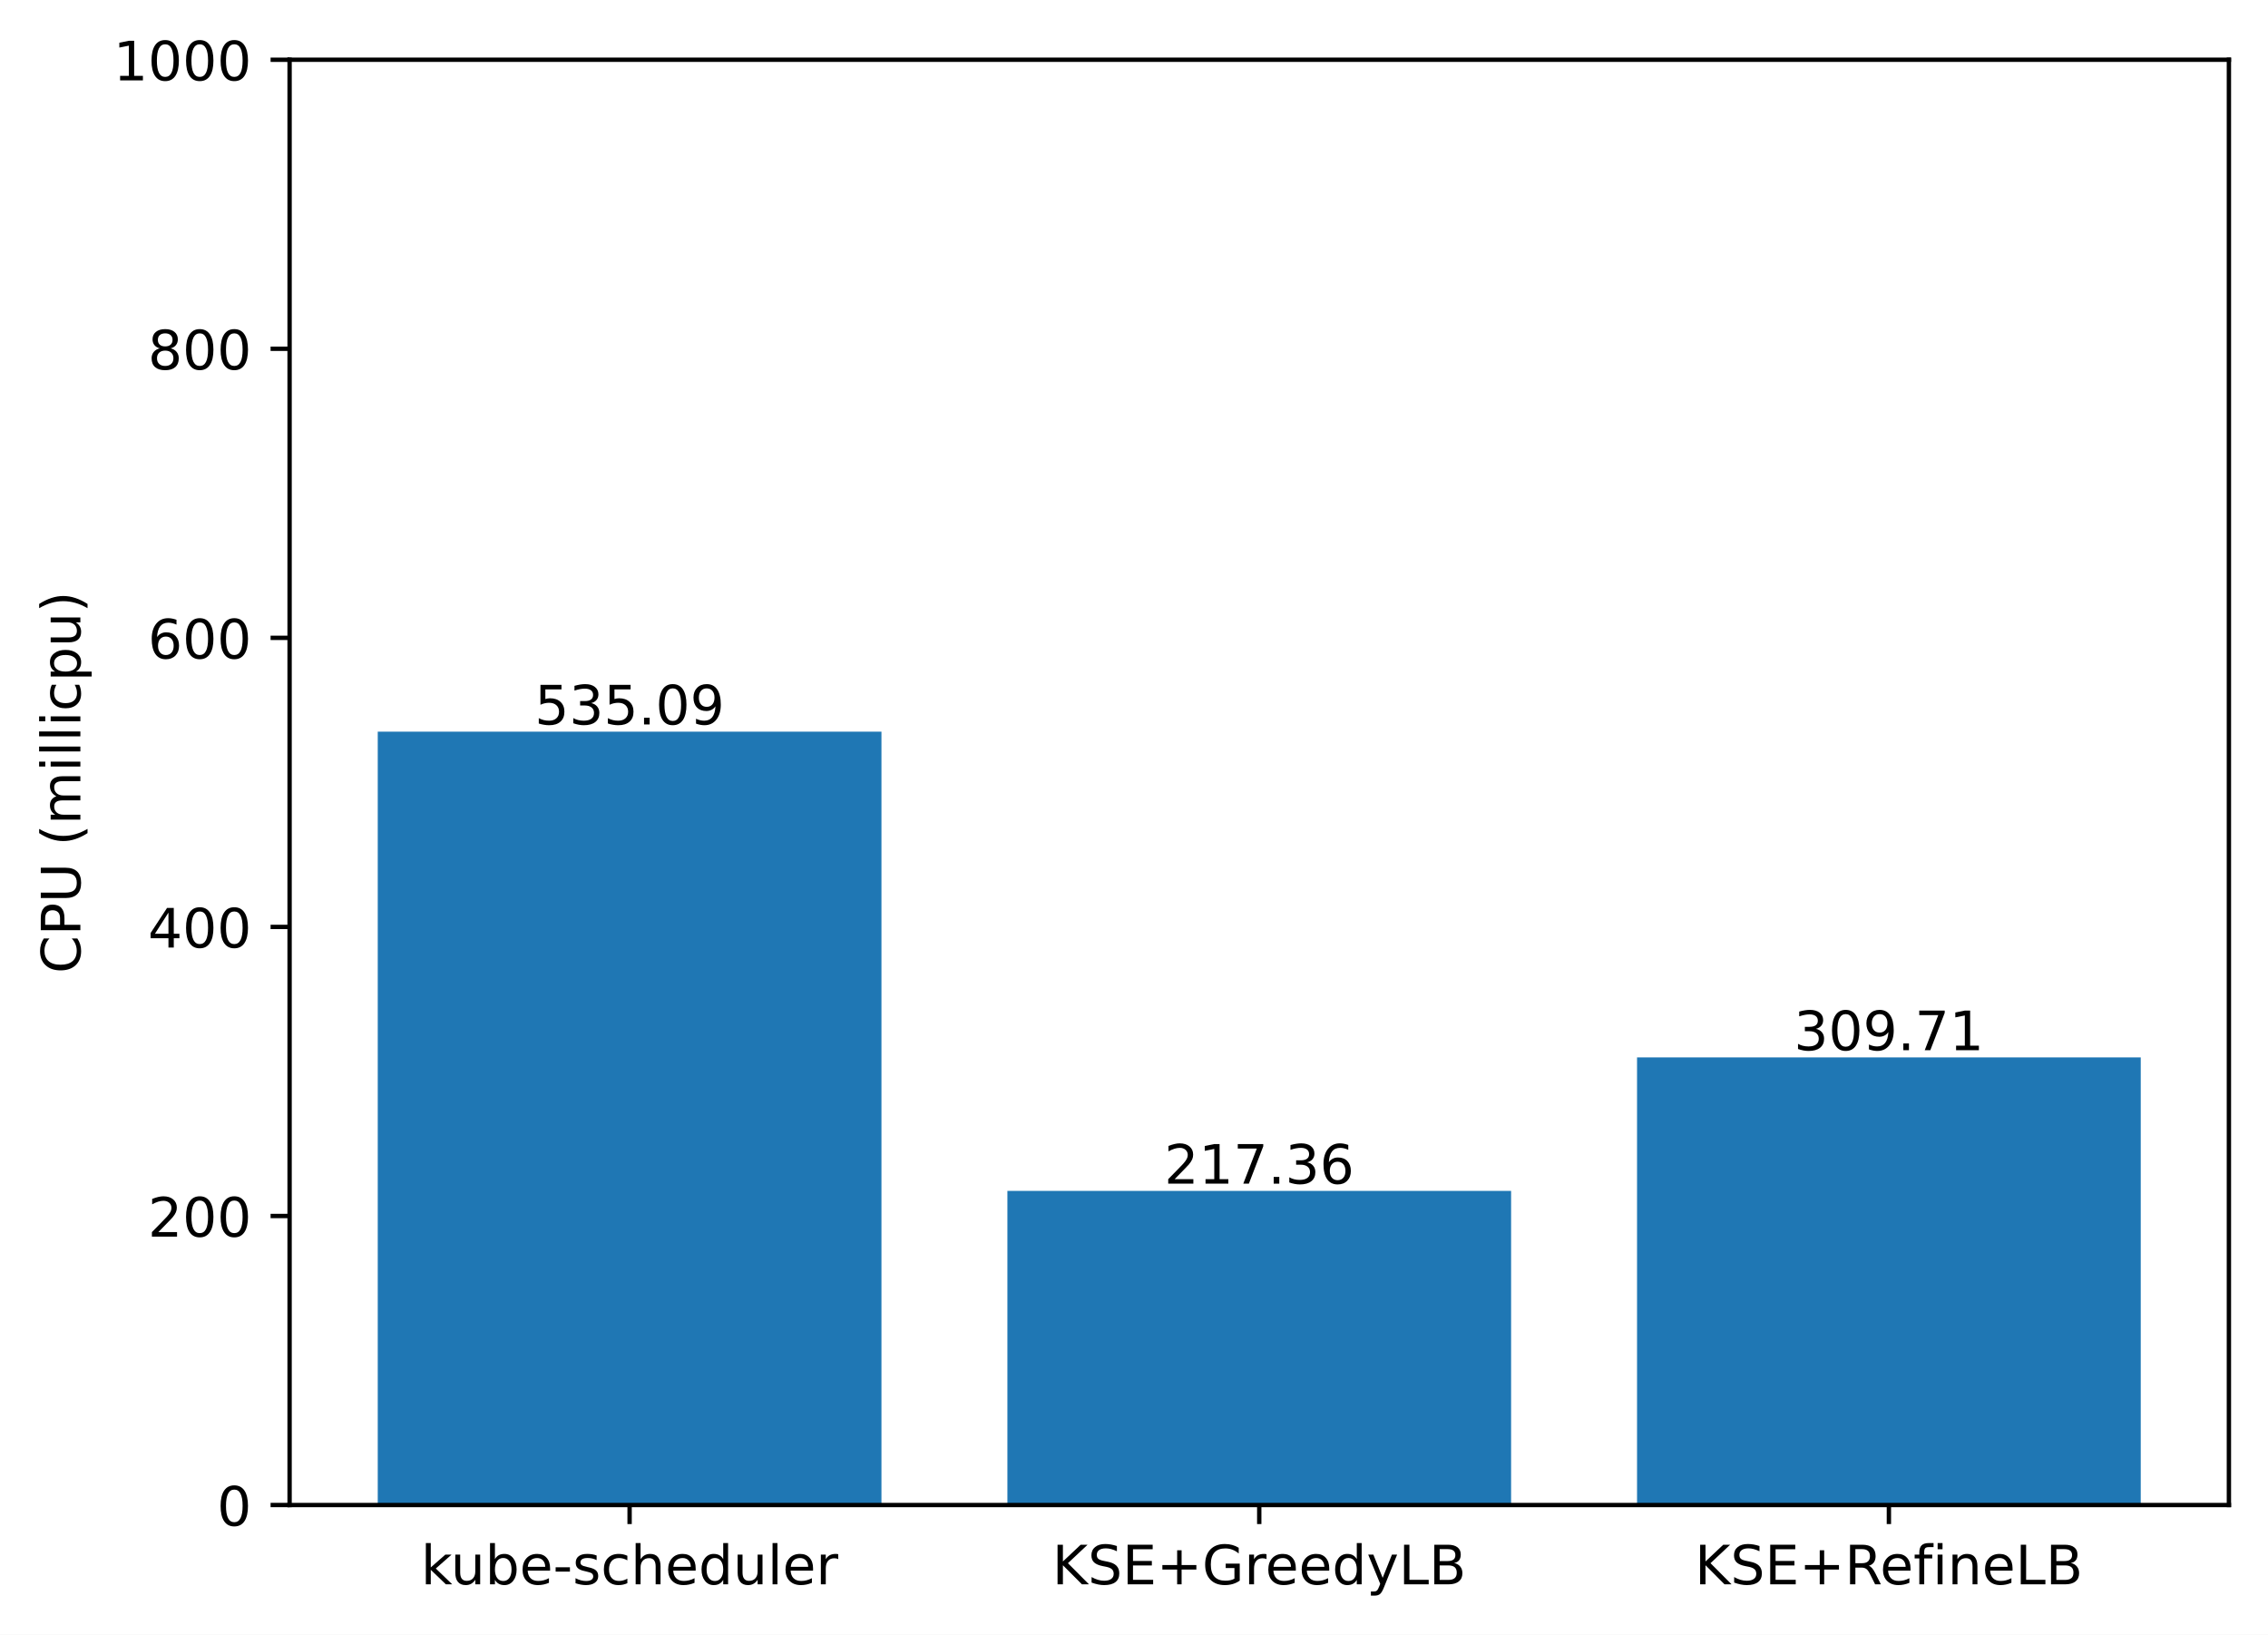
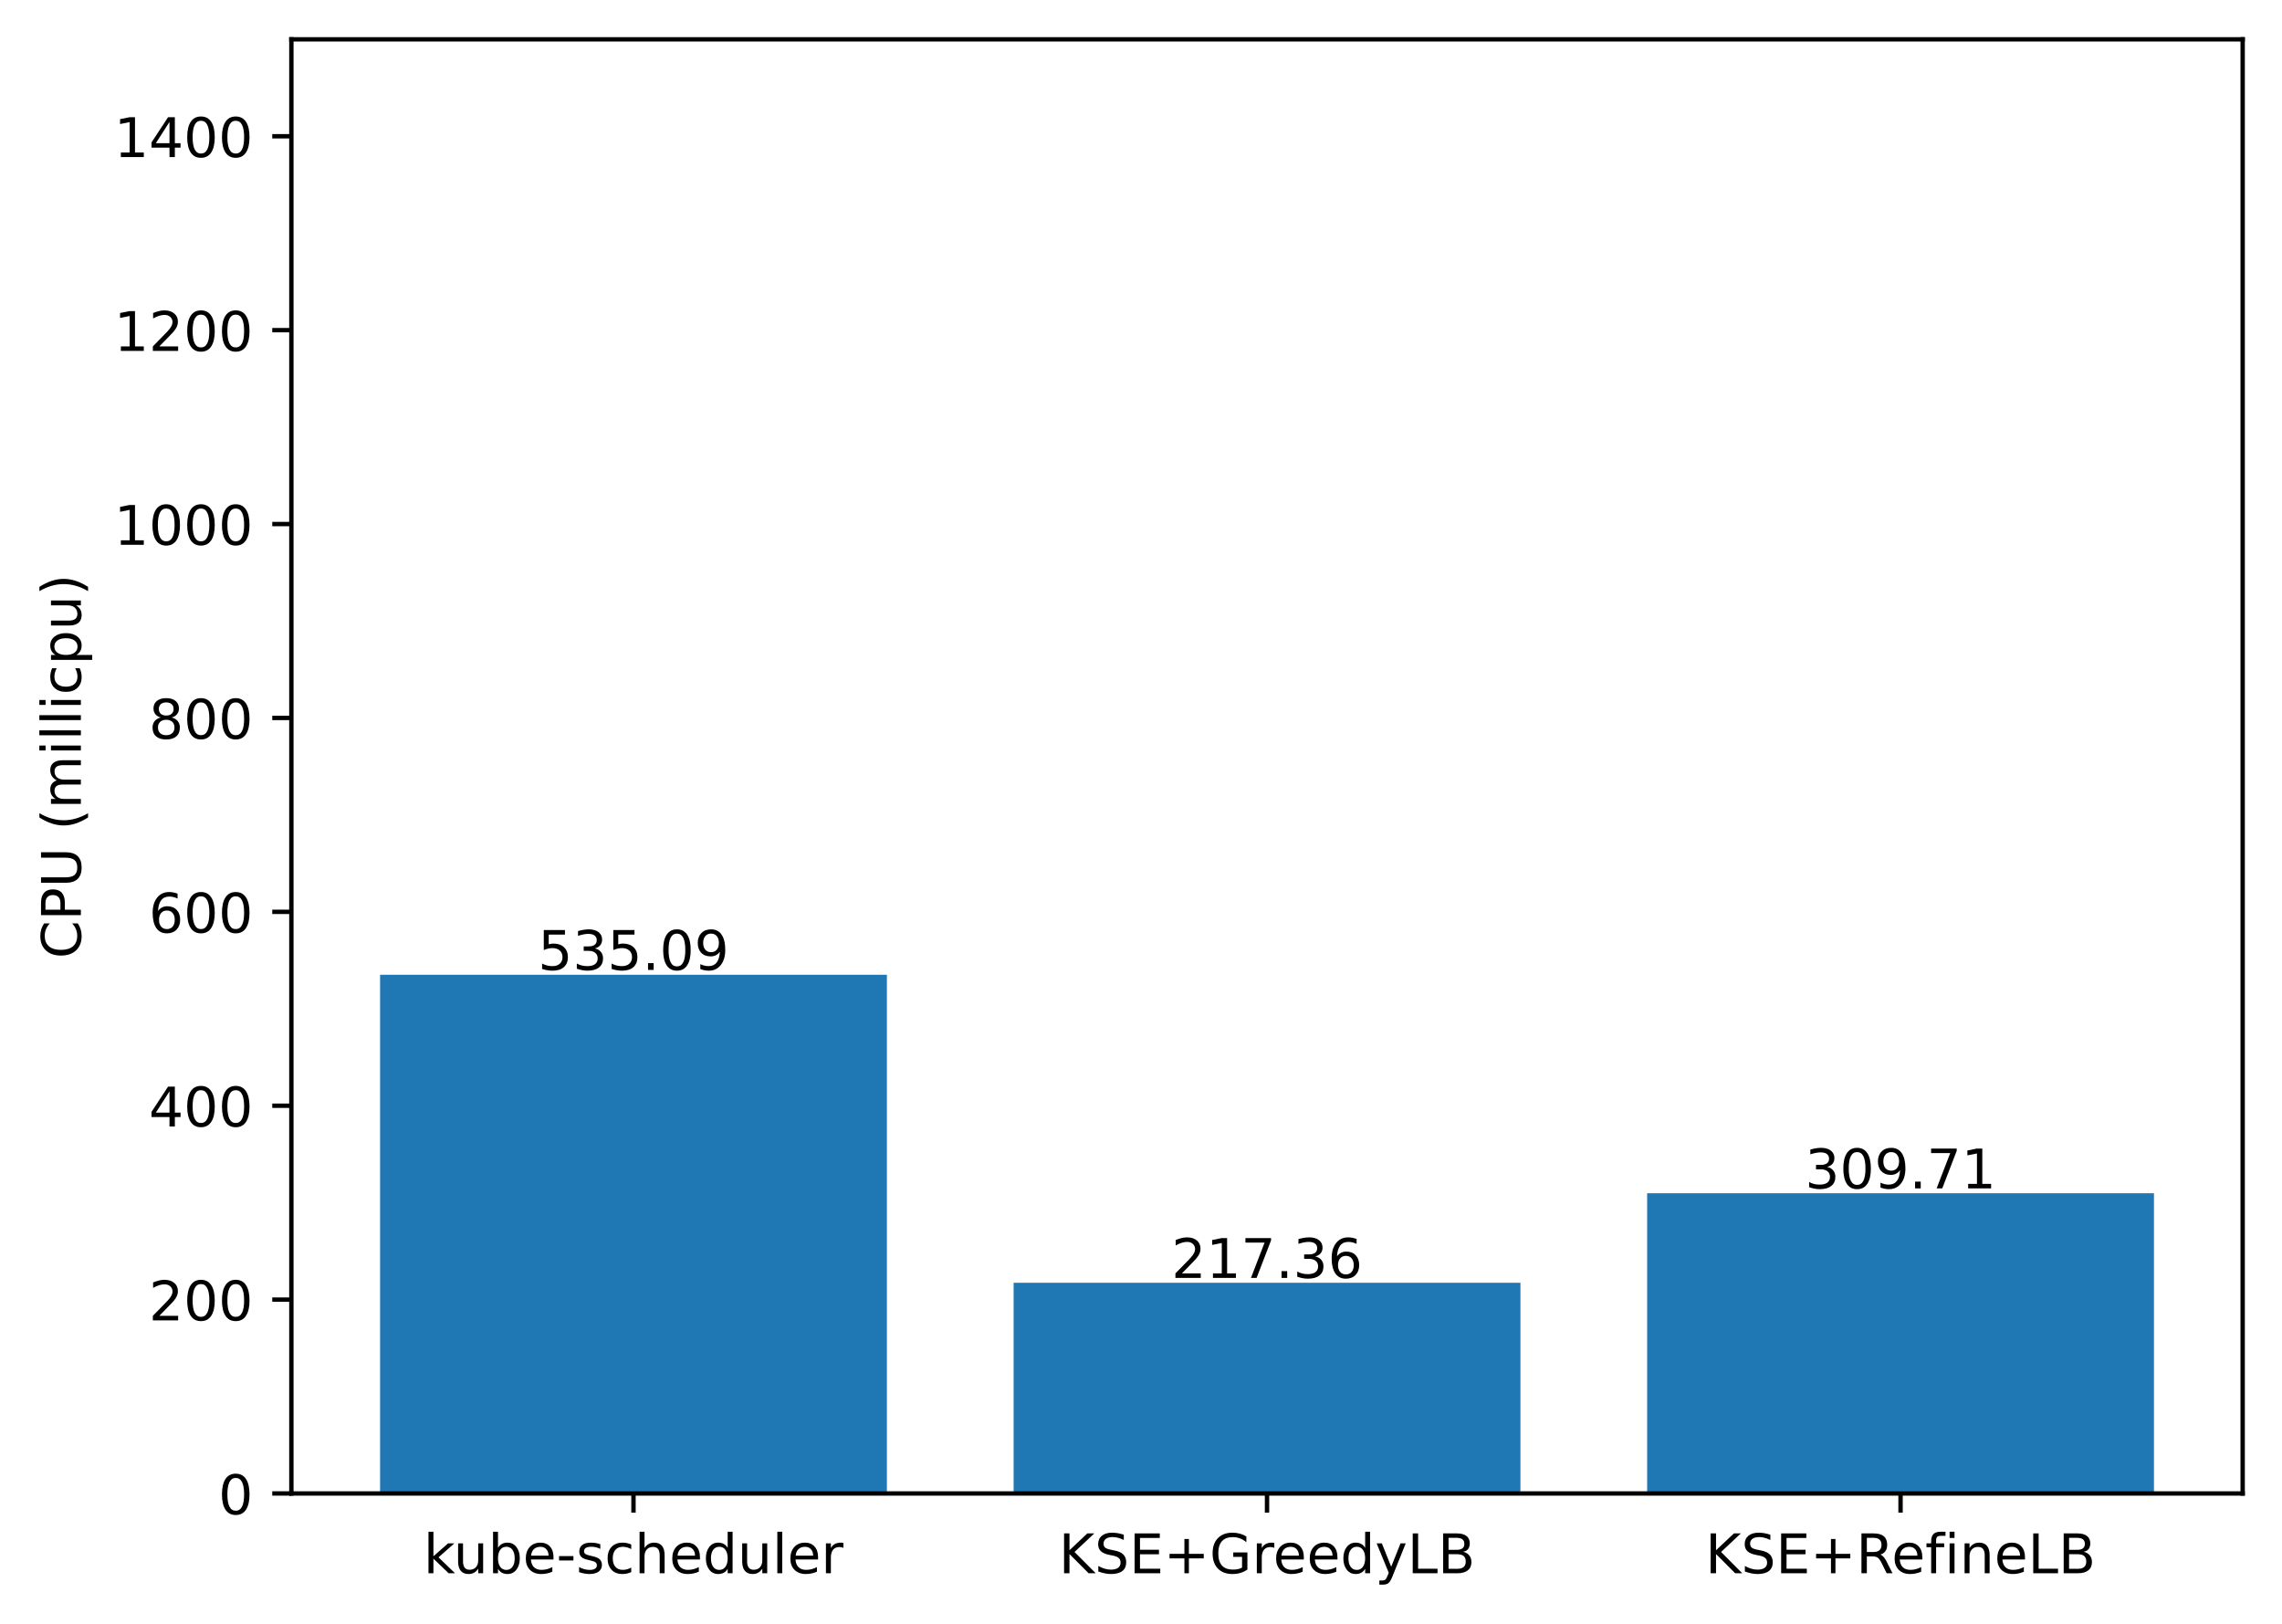
- <svg xmlns="http://www.w3.org/2000/svg" xmlns:xlink="http://www.w3.org/1999/xlink" width="417.648pt" height="300.989pt" viewBox="0 0 417.648 300.989" version="1.1">
+ <svg xmlns="http://www.w3.org/2000/svg" xmlns:xlink="http://www.w3.org/1999/xlink" width="417.648pt" height="297.19pt" viewBox="0 0 417.648 297.19" version="1.1">
  <defs>
    <style type="text/css">*{stroke-linejoin: round; stroke-linecap: butt}</style>
  </defs>
  <g id="figure_1">
    <g id="patch_1">
-       <path d="M 0 300.989  L 417.648 300.989  L 417.648 0  L 0 0  z " style="fill: #ffffff" />
+       <path d="M 0 297.19  L 417.648 297.19  L 417.648 0  L 0 0  z " style="fill: #ffffff" />
    </g>
    <g id="axes_1">
      <g id="patch_2">
-         <path d="M 53.328 277.111  L 410.448 277.111  L 410.448 10.999  L 53.328 10.999  z " style="fill: #ffffff" />
+         <path d="M 53.328 273.312  L 410.448 273.312  L 410.448 7.2  L 53.328 7.2  z " style="fill: #ffffff" />
      </g>
      <g id="patch_3">
-         <path d="M 69.561 277.111  L 162.319 277.111  L 162.319 134.717  L 69.561 134.717  z " clip-path="url(#p35f63a87bb)" style="fill: #1f77b4" />
+         <path d="M 69.561 273.312  L 162.319 273.312  L 162.319 178.383  L 69.561 178.383  z " clip-path="url(#p22084062ba)" style="fill: #1f77b4" />
      </g>
      <g id="patch_4">
-         <path d="M 185.509 277.111  L 278.267 277.111  L 278.267 219.269  L 185.509 219.269  z " clip-path="url(#p35f63a87bb)" style="fill: #1f77b4" />
+         <path d="M 185.509 273.312  L 278.267 273.312  L 278.267 234.751  L 185.509 234.751  z " clip-path="url(#p22084062ba)" style="fill: #1f77b4" />
      </g>
      <g id="patch_5">
-         <path d="M 301.457 277.111  L 394.215 277.111  L 394.215 194.694  L 301.457 194.694  z " clip-path="url(#p35f63a87bb)" style="fill: #1f77b4" />
+         <path d="M 301.457 273.312  L 394.215 273.312  L 394.215 218.367  L 301.457 218.367  z " clip-path="url(#p22084062ba)" style="fill: #1f77b4" />
      </g>
      <g id="matplotlib.axis_1">
        <g id="xtick_1">
          <g id="line2d_1">
            <defs>
-               <path id="mf1d474f83e" d="M 0 0  L 0 3.5  " style="stroke: #000000; stroke-width: 0.8" />
+               <path id="mdcae403933" d="M 0 0  L 0 3.5  " style="stroke: #000000; stroke-width: 0.8" />
            </defs>
            <g>
-               <use xlink:href="#mf1d474f83e" x="115.94" y="277.111" style="stroke: #000000; stroke-width: 0.8" />
+               <use xlink:href="#mdcae403933" x="115.94" y="273.312" style="stroke: #000000; stroke-width: 0.8" />
            </g>
          </g>
          <g id="text_1">
-             <g transform="translate(77.51429 291.7097)scale(0.1 -0.1)">
+             <g transform="translate(77.51429 287.9104)scale(0.1 -0.1)">
              <defs>
                <path id="DejaVuSans-6b" d="M 581 4863  L 1159 4863  L 1159 1991  L 2875 3500  L 3609 3500  L 1753 1863  L 3688 0  L 2938 0  L 1159 1709  L 1159 0  L 581 0  L 581 4863  z " transform="scale(0.015625)" />
                <path id="DejaVuSans-75" d="M 544 1381  L 544 3500  L 1119 3500  L 1119 1403  Q 1119 906 1312 657  Q 1506 409 1894 409  Q 2359 409 2629 706  Q 2900 1003 2900 1516  L 2900 3500  L 3475 3500  L 3475 0  L 2900 0  L 2900 538  Q 2691 219 2414 64  Q 2138 -91 1772 -91  Q 1169 -91 856 284  Q 544 659 544 1381  z M 1991 3584  L 1991 3584  z " transform="scale(0.015625)" />
                <path id="DejaVuSans-62" d="M 3116 1747  Q 3116 2381 2855 2742  Q 2594 3103 2138 3103  Q 1681 3103 1420 2742  Q 1159 2381 1159 1747  Q 1159 1113 1420 752  Q 1681 391 2138 391  Q 2594 391 2855 752  Q 3116 1113 3116 1747  z M 1159 2969  Q 1341 3281 1617 3432  Q 1894 3584 2278 3584  Q 2916 3584 3314 3078  Q 3713 2572 3713 1747  Q 3713 922 3314 415  Q 2916 -91 2278 -91  Q 1894 -91 1617 61  Q 1341 213 1159 525  L 1159 0  L 581 0  L 581 4863  L 1159 4863  L 1159 2969  z " transform="scale(0.015625)" />
                <path id="DejaVuSans-65" d="M 3597 1894  L 3597 1613  L 953 1613  Q 991 1019 1311 708  Q 1631 397 2203 397  Q 2534 397 2845 478  Q 3156 559 3463 722  L 3463 178  Q 3153 47 2828 -22  Q 2503 -91 2169 -91  Q 1331 -91 842 396  Q 353 884 353 1716  Q 353 2575 817 3079  Q 1281 3584 2069 3584  Q 2775 3584 3186 3129  Q 3597 2675 3597 1894  z M 3022 2063  Q 3016 2534 2758 2815  Q 2500 3097 2075 3097  Q 1594 3097 1305 2825  Q 1016 2553 972 2059  L 3022 2063  z " transform="scale(0.015625)" />
                <path id="DejaVuSans-2d" d="M 313 2009  L 1997 2009  L 1997 1497  L 313 1497  L 313 2009  z " transform="scale(0.015625)" />
                <path id="DejaVuSans-73" d="M 2834 3397  L 2834 2853  Q 2591 2978 2328 3040  Q 2066 3103 1784 3103  Q 1356 3103 1142 2972  Q 928 2841 928 2578  Q 928 2378 1081 2264  Q 1234 2150 1697 2047  L 1894 2003  Q 2506 1872 2764 1633  Q 3022 1394 3022 966  Q 3022 478 2636 193  Q 2250 -91 1575 -91  Q 1294 -91 989 -36  Q 684 19 347 128  L 347 722  Q 666 556 975 473  Q 1284 391 1588 391  Q 1994 391 2212 530  Q 2431 669 2431 922  Q 2431 1156 2273 1281  Q 2116 1406 1581 1522  L 1381 1569  Q 847 1681 609 1914  Q 372 2147 372 2553  Q 372 3047 722 3315  Q 1072 3584 1716 3584  Q 2034 3584 2315 3537  Q 2597 3491 2834 3397  z " transform="scale(0.015625)" />
                <path id="DejaVuSans-63" d="M 3122 3366  L 3122 2828  Q 2878 2963 2633 3030  Q 2388 3097 2138 3097  Q 1578 3097 1268 2742  Q 959 2388 959 1747  Q 959 1106 1268 751  Q 1578 397 2138 397  Q 2388 397 2633 464  Q 2878 531 3122 666  L 3122 134  Q 2881 22 2623 -34  Q 2366 -91 2075 -91  Q 1284 -91 818 406  Q 353 903 353 1747  Q 353 2603 823 3093  Q 1294 3584 2113 3584  Q 2378 3584 2631 3529  Q 2884 3475 3122 3366  z " transform="scale(0.015625)" />
                <path id="DejaVuSans-68" d="M 3513 2113  L 3513 0  L 2938 0  L 2938 2094  Q 2938 2591 2744 2837  Q 2550 3084 2163 3084  Q 1697 3084 1428 2787  Q 1159 2491 1159 1978  L 1159 0  L 581 0  L 581 4863  L 1159 4863  L 1159 2956  Q 1366 3272 1645 3428  Q 1925 3584 2291 3584  Q 2894 3584 3203 3211  Q 3513 2838 3513 2113  z " transform="scale(0.015625)" />
                <path id="DejaVuSans-64" d="M 2906 2969  L 2906 4863  L 3481 4863  L 3481 0  L 2906 0  L 2906 525  Q 2725 213 2448 61  Q 2172 -91 1784 -91  Q 1150 -91 751 415  Q 353 922 353 1747  Q 353 2572 751 3078  Q 1150 3584 1784 3584  Q 2172 3584 2448 3432  Q 2725 3281 2906 2969  z M 947 1747  Q 947 1113 1208 752  Q 1469 391 1925 391  Q 2381 391 2643 752  Q 2906 1113 2906 1747  Q 2906 2381 2643 2742  Q 2381 3103 1925 3103  Q 1469 3103 1208 2742  Q 947 2381 947 1747  z " transform="scale(0.015625)" />
                <path id="DejaVuSans-6c" d="M 603 4863  L 1178 4863  L 1178 0  L 603 0  L 603 4863  z " transform="scale(0.015625)" />
                <path id="DejaVuSans-72" d="M 2631 2963  Q 2534 3019 2420 3045  Q 2306 3072 2169 3072  Q 1681 3072 1420 2755  Q 1159 2438 1159 1844  L 1159 0  L 581 0  L 581 3500  L 1159 3500  L 1159 2956  Q 1341 3275 1631 3429  Q 1922 3584 2338 3584  Q 2397 3584 2469 3576  Q 2541 3569 2628 3553  L 2631 2963  z " transform="scale(0.015625)" />
              </defs>
              <use xlink:href="#DejaVuSans-6b" />
              <use xlink:href="#DejaVuSans-75" x="54.785" />
              <use xlink:href="#DejaVuSans-62" x="118.164" />
              <use xlink:href="#DejaVuSans-65" x="181.641" />
              <use xlink:href="#DejaVuSans-2d" x="243.164" />
              <use xlink:href="#DejaVuSans-73" x="279.248" />
              <use xlink:href="#DejaVuSans-63" x="331.348" />
              <use xlink:href="#DejaVuSans-68" x="386.328" />
              <use xlink:href="#DejaVuSans-65" x="449.707" />
              <use xlink:href="#DejaVuSans-64" x="511.23" />
              <use xlink:href="#DejaVuSans-75" x="574.707" />
              <use xlink:href="#DejaVuSans-6c" x="638.086" />
              <use xlink:href="#DejaVuSans-65" x="665.869" />
              <use xlink:href="#DejaVuSans-72" x="727.393" />
            </g>
          </g>
        </g>
        <g id="xtick_2">
          <g id="line2d_2">
            <g>
-               <use xlink:href="#mf1d474f83e" x="231.888" y="277.111" style="stroke: #000000; stroke-width: 0.8" />
+               <use xlink:href="#mdcae403933" x="231.888" y="273.312" style="stroke: #000000; stroke-width: 0.8" />
            </g>
          </g>
          <g id="text_2">
-             <g transform="translate(193.7655 291.7097)scale(0.1 -0.1)">
+             <g transform="translate(193.7655 287.9104)scale(0.1 -0.1)">
              <defs>
                <path id="DejaVuSans-4b" d="M 628 4666  L 1259 4666  L 1259 2694  L 3353 4666  L 4166 4666  L 1850 2491  L 4331 0  L 3500 0  L 1259 2247  L 1259 0  L 628 0  L 628 4666  z " transform="scale(0.015625)" />
                <path id="DejaVuSans-53" d="M 3425 4513  L 3425 3897  Q 3066 4069 2747 4153  Q 2428 4238 2131 4238  Q 1616 4238 1336 4038  Q 1056 3838 1056 3469  Q 1056 3159 1242 3001  Q 1428 2844 1947 2747  L 2328 2669  Q 3034 2534 3370 2195  Q 3706 1856 3706 1288  Q 3706 609 3251 259  Q 2797 -91 1919 -91  Q 1588 -91 1214 -16  Q 841 59 441 206  L 441 856  Q 825 641 1194 531  Q 1563 422 1919 422  Q 2459 422 2753 634  Q 3047 847 3047 1241  Q 3047 1584 2836 1778  Q 2625 1972 2144 2069  L 1759 2144  Q 1053 2284 737 2584  Q 422 2884 422 3419  Q 422 4038 858 4394  Q 1294 4750 2059 4750  Q 2388 4750 2728 4690  Q 3069 4631 3425 4513  z " transform="scale(0.015625)" />
                <path id="DejaVuSans-45" d="M 628 4666  L 3578 4666  L 3578 4134  L 1259 4134  L 1259 2753  L 3481 2753  L 3481 2222  L 1259 2222  L 1259 531  L 3634 531  L 3634 0  L 628 0  L 628 4666  z " transform="scale(0.015625)" />
                <path id="DejaVuSans-2b" d="M 2944 4013  L 2944 2272  L 4684 2272  L 4684 1741  L 2944 1741  L 2944 0  L 2419 0  L 2419 1741  L 678 1741  L 678 2272  L 2419 2272  L 2419 4013  L 2944 4013  z " transform="scale(0.015625)" />
                <path id="DejaVuSans-47" d="M 3809 666  L 3809 1919  L 2778 1919  L 2778 2438  L 4434 2438  L 4434 434  Q 4069 175 3628 42  Q 3188 -91 2688 -91  Q 1594 -91 976 548  Q 359 1188 359 2328  Q 359 3472 976 4111  Q 1594 4750 2688 4750  Q 3144 4750 3555 4637  Q 3966 4525 4313 4306  L 4313 3634  Q 3963 3931 3569 4081  Q 3175 4231 2741 4231  Q 1884 4231 1454 3753  Q 1025 3275 1025 2328  Q 1025 1384 1454 906  Q 1884 428 2741 428  Q 3075 428 3337 486  Q 3600 544 3809 666  z " transform="scale(0.015625)" />
                <path id="DejaVuSans-79" d="M 2059 -325  Q 1816 -950 1584 -1140  Q 1353 -1331 966 -1331  L 506 -1331  L 506 -850  L 844 -850  Q 1081 -850 1212 -737  Q 1344 -625 1503 -206  L 1606 56  L 191 3500  L 800 3500  L 1894 763  L 2988 3500  L 3597 3500  L 2059 -325  z " transform="scale(0.015625)" />
                <path id="DejaVuSans-4c" d="M 628 4666  L 1259 4666  L 1259 531  L 3531 531  L 3531 0  L 628 0  L 628 4666  z " transform="scale(0.015625)" />
                <path id="DejaVuSans-42" d="M 1259 2228  L 1259 519  L 2272 519  Q 2781 519 3026 730  Q 3272 941 3272 1375  Q 3272 1813 3026 2020  Q 2781 2228 2272 2228  L 1259 2228  z M 1259 4147  L 1259 2741  L 2194 2741  Q 2656 2741 2882 2914  Q 3109 3088 3109 3444  Q 3109 3797 2882 3972  Q 2656 4147 2194 4147  L 1259 4147  z M 628 4666  L 2241 4666  Q 2963 4666 3353 4366  Q 3744 4066 3744 3513  Q 3744 3084 3544 2831  Q 3344 2578 2956 2516  Q 3422 2416 3680 2098  Q 3938 1781 3938 1306  Q 3938 681 3513 340  Q 3088 0 2303 0  L 628 0  L 628 4666  z " transform="scale(0.015625)" />
              </defs>
              <use xlink:href="#DejaVuSans-4b" />
              <use xlink:href="#DejaVuSans-53" x="65.576" />
              <use xlink:href="#DejaVuSans-45" x="129.053" />
              <use xlink:href="#DejaVuSans-2b" x="192.236" />
              <use xlink:href="#DejaVuSans-47" x="276.025" />
              <use xlink:href="#DejaVuSans-72" x="353.516" />
              <use xlink:href="#DejaVuSans-65" x="392.379" />
              <use xlink:href="#DejaVuSans-65" x="453.902" />
              <use xlink:href="#DejaVuSans-64" x="515.426" />
              <use xlink:href="#DejaVuSans-79" x="578.902" />
              <use xlink:href="#DejaVuSans-4c" x="638.082" />
              <use xlink:href="#DejaVuSans-42" x="693.795" />
            </g>
          </g>
        </g>
        <g id="xtick_3">
          <g id="line2d_3">
            <g>
-               <use xlink:href="#mf1d474f83e" x="347.836" y="277.111" style="stroke: #000000; stroke-width: 0.8" />
+               <use xlink:href="#mdcae403933" x="347.836" y="273.312" style="stroke: #000000; stroke-width: 0.8" />
            </g>
          </g>
          <g id="text_3">
-             <g transform="translate(312.0971 291.7097)scale(0.1 -0.1)">
+             <g transform="translate(312.0971 287.9104)scale(0.1 -0.1)">
              <defs>
                <path id="DejaVuSans-52" d="M 2841 2188  Q 3044 2119 3236 1894  Q 3428 1669 3622 1275  L 4263 0  L 3584 0  L 2988 1197  Q 2756 1666 2539 1819  Q 2322 1972 1947 1972  L 1259 1972  L 1259 0  L 628 0  L 628 4666  L 2053 4666  Q 2853 4666 3247 4331  Q 3641 3997 3641 3322  Q 3641 2881 3436 2590  Q 3231 2300 2841 2188  z M 1259 4147  L 1259 2491  L 2053 2491  Q 2509 2491 2742 2702  Q 2975 2913 2975 3322  Q 2975 3731 2742 3939  Q 2509 4147 2053 4147  L 1259 4147  z " transform="scale(0.015625)" />
                <path id="DejaVuSans-66" d="M 2375 4863  L 2375 4384  L 1825 4384  Q 1516 4384 1395 4259  Q 1275 4134 1275 3809  L 1275 3500  L 2222 3500  L 2222 3053  L 1275 3053  L 1275 0  L 697 0  L 697 3053  L 147 3053  L 147 3500  L 697 3500  L 697 3744  Q 697 4328 969 4595  Q 1241 4863 1831 4863  L 2375 4863  z " transform="scale(0.015625)" />
                <path id="DejaVuSans-69" d="M 603 3500  L 1178 3500  L 1178 0  L 603 0  L 603 3500  z M 603 4863  L 1178 4863  L 1178 4134  L 603 4134  L 603 4863  z " transform="scale(0.015625)" />
                <path id="DejaVuSans-6e" d="M 3513 2113  L 3513 0  L 2938 0  L 2938 2094  Q 2938 2591 2744 2837  Q 2550 3084 2163 3084  Q 1697 3084 1428 2787  Q 1159 2491 1159 1978  L 1159 0  L 581 0  L 581 3500  L 1159 3500  L 1159 2956  Q 1366 3272 1645 3428  Q 1925 3584 2291 3584  Q 2894 3584 3203 3211  Q 3513 2838 3513 2113  z " transform="scale(0.015625)" />
              </defs>
              <use xlink:href="#DejaVuSans-4b" />
              <use xlink:href="#DejaVuSans-53" x="65.576" />
              <use xlink:href="#DejaVuSans-45" x="129.053" />
              <use xlink:href="#DejaVuSans-2b" x="192.236" />
              <use xlink:href="#DejaVuSans-52" x="276.025" />
              <use xlink:href="#DejaVuSans-65" x="341.008" />
              <use xlink:href="#DejaVuSans-66" x="402.531" />
              <use xlink:href="#DejaVuSans-69" x="437.736" />
              <use xlink:href="#DejaVuSans-6e" x="465.52" />
              <use xlink:href="#DejaVuSans-65" x="528.898" />
              <use xlink:href="#DejaVuSans-4c" x="590.422" />
              <use xlink:href="#DejaVuSans-42" x="646.135" />
            </g>
          </g>
        </g>
      </g>
      <g id="matplotlib.axis_2">
        <g id="ytick_1">
          <g id="line2d_4">
            <defs>
-               <path id="m792e73b580" d="M 0 0  L -3.5 0  " style="stroke: #000000; stroke-width: 0.8" />
+               <path id="me8967d150b" d="M 0 0  L -3.5 0  " style="stroke: #000000; stroke-width: 0.8" />
            </defs>
            <g>
-               <use xlink:href="#m792e73b580" x="53.328" y="277.111" style="stroke: #000000; stroke-width: 0.8" />
+               <use xlink:href="#me8967d150b" x="53.328" y="273.312" style="stroke: #000000; stroke-width: 0.8" />
            </g>
          </g>
          <g id="text_4">
-             <g transform="translate(39.96563 280.9104)scale(0.1 -0.1)">
+             <g transform="translate(39.96563 277.1112)scale(0.1 -0.1)">
              <defs>
                <path id="DejaVuSans-30" d="M 2034 4250  Q 1547 4250 1301 3770  Q 1056 3291 1056 2328  Q 1056 1369 1301 889  Q 1547 409 2034 409  Q 2525 409 2770 889  Q 3016 1369 3016 2328  Q 3016 3291 2770 3770  Q 2525 4250 2034 4250  z M 2034 4750  Q 2819 4750 3233 4129  Q 3647 3509 3647 2328  Q 3647 1150 3233 529  Q 2819 -91 2034 -91  Q 1250 -91 836 529  Q 422 1150 422 2328  Q 422 3509 836 4129  Q 1250 4750 2034 4750  z " transform="scale(0.015625)" />
              </defs>
              <use xlink:href="#DejaVuSans-30" />
            </g>
          </g>
        </g>
        <g id="ytick_2">
          <g id="line2d_5">
            <g>
-               <use xlink:href="#m792e73b580" x="53.328" y="223.889" style="stroke: #000000; stroke-width: 0.8" />
+               <use xlink:href="#me8967d150b" x="53.328" y="237.83" style="stroke: #000000; stroke-width: 0.8" />
            </g>
          </g>
          <g id="text_5">
-             <g transform="translate(27.24063 227.688)scale(0.1 -0.1)">
+             <g transform="translate(27.24063 241.6296)scale(0.1 -0.1)">
              <defs>
                <path id="DejaVuSans-32" d="M 1228 531  L 3431 531  L 3431 0  L 469 0  L 469 531  Q 828 903 1448 1529  Q 2069 2156 2228 2338  Q 2531 2678 2651 2914  Q 2772 3150 2772 3378  Q 2772 3750 2511 3984  Q 2250 4219 1831 4219  Q 1534 4219 1204 4116  Q 875 4013 500 3803  L 500 4441  Q 881 4594 1212 4672  Q 1544 4750 1819 4750  Q 2544 4750 2975 4387  Q 3406 4025 3406 3419  Q 3406 3131 3298 2873  Q 3191 2616 2906 2266  Q 2828 2175 2409 1742  Q 1991 1309 1228 531  z " transform="scale(0.015625)" />
              </defs>
              <use xlink:href="#DejaVuSans-32" />
              <use xlink:href="#DejaVuSans-30" x="63.623" />
              <use xlink:href="#DejaVuSans-30" x="127.246" />
            </g>
          </g>
        </g>
        <g id="ytick_3">
          <g id="line2d_6">
            <g>
-               <use xlink:href="#m792e73b580" x="53.328" y="170.666" style="stroke: #000000; stroke-width: 0.8" />
+               <use xlink:href="#me8967d150b" x="53.328" y="202.349" style="stroke: #000000; stroke-width: 0.8" />
            </g>
          </g>
          <g id="text_6">
-             <g transform="translate(27.24063 174.4656)scale(0.1 -0.1)">
+             <g transform="translate(27.24063 206.148)scale(0.1 -0.1)">
              <defs>
                <path id="DejaVuSans-34" d="M 2419 4116  L 825 1625  L 2419 1625  L 2419 4116  z M 2253 4666  L 3047 4666  L 3047 1625  L 3713 1625  L 3713 1100  L 3047 1100  L 3047 0  L 2419 0  L 2419 1100  L 313 1100  L 313 1709  L 2253 4666  z " transform="scale(0.015625)" />
              </defs>
              <use xlink:href="#DejaVuSans-34" />
              <use xlink:href="#DejaVuSans-30" x="63.623" />
              <use xlink:href="#DejaVuSans-30" x="127.246" />
            </g>
          </g>
        </g>
        <g id="ytick_4">
          <g id="line2d_7">
            <g>
-               <use xlink:href="#m792e73b580" x="53.328" y="117.444" style="stroke: #000000; stroke-width: 0.8" />
+               <use xlink:href="#me8967d150b" x="53.328" y="166.867" style="stroke: #000000; stroke-width: 0.8" />
            </g>
          </g>
          <g id="text_7">
-             <g transform="translate(27.24063 121.2432)scale(0.1 -0.1)">
+             <g transform="translate(27.24063 170.6664)scale(0.1 -0.1)">
              <defs>
                <path id="DejaVuSans-36" d="M 2113 2584  Q 1688 2584 1439 2293  Q 1191 2003 1191 1497  Q 1191 994 1439 701  Q 1688 409 2113 409  Q 2538 409 2786 701  Q 3034 994 3034 1497  Q 3034 2003 2786 2293  Q 2538 2584 2113 2584  z M 3366 4563  L 3366 3988  Q 3128 4100 2886 4159  Q 2644 4219 2406 4219  Q 1781 4219 1451 3797  Q 1122 3375 1075 2522  Q 1259 2794 1537 2939  Q 1816 3084 2150 3084  Q 2853 3084 3261 2657  Q 3669 2231 3669 1497  Q 3669 778 3244 343  Q 2819 -91 2113 -91  Q 1303 -91 875 529  Q 447 1150 447 2328  Q 447 3434 972 4092  Q 1497 4750 2381 4750  Q 2619 4750 2861 4703  Q 3103 4656 3366 4563  z " transform="scale(0.015625)" />
              </defs>
              <use xlink:href="#DejaVuSans-36" />
              <use xlink:href="#DejaVuSans-30" x="63.623" />
              <use xlink:href="#DejaVuSans-30" x="127.246" />
            </g>
          </g>
        </g>
        <g id="ytick_5">
          <g id="line2d_8">
            <g>
-               <use xlink:href="#m792e73b580" x="53.328" y="64.222" style="stroke: #000000; stroke-width: 0.8" />
+               <use xlink:href="#me8967d150b" x="53.328" y="131.386" style="stroke: #000000; stroke-width: 0.8" />
            </g>
          </g>
          <g id="text_8">
-             <g transform="translate(27.24063 68.02084)scale(0.1 -0.1)">
+             <g transform="translate(27.24063 135.1848)scale(0.1 -0.1)">
              <defs>
                <path id="DejaVuSans-38" d="M 2034 2216  Q 1584 2216 1326 1975  Q 1069 1734 1069 1313  Q 1069 891 1326 650  Q 1584 409 2034 409  Q 2484 409 2743 651  Q 3003 894 3003 1313  Q 3003 1734 2745 1975  Q 2488 2216 2034 2216  z M 1403 2484  Q 997 2584 770 2862  Q 544 3141 544 3541  Q 544 4100 942 4425  Q 1341 4750 2034 4750  Q 2731 4750 3128 4425  Q 3525 4100 3525 3541  Q 3525 3141 3298 2862  Q 3072 2584 2669 2484  Q 3125 2378 3379 2068  Q 3634 1759 3634 1313  Q 3634 634 3220 271  Q 2806 -91 2034 -91  Q 1263 -91 848 271  Q 434 634 434 1313  Q 434 1759 690 2068  Q 947 2378 1403 2484  z M 1172 3481  Q 1172 3119 1398 2916  Q 1625 2713 2034 2713  Q 2441 2713 2670 2916  Q 2900 3119 2900 3481  Q 2900 3844 2670 4047  Q 2441 4250 2034 4250  Q 1625 4250 1398 4047  Q 1172 3844 1172 3481  z " transform="scale(0.015625)" />
              </defs>
              <use xlink:href="#DejaVuSans-38" />
              <use xlink:href="#DejaVuSans-30" x="63.623" />
              <use xlink:href="#DejaVuSans-30" x="127.246" />
            </g>
          </g>
        </g>
        <g id="ytick_6">
          <g id="line2d_9">
            <g>
-               <use xlink:href="#m792e73b580" x="53.328" y="10.999" style="stroke: #000000; stroke-width: 0.8" />
+               <use xlink:href="#me8967d150b" x="53.328" y="95.904" style="stroke: #000000; stroke-width: 0.8" />
            </g>
          </g>
          <g id="text_9">
-             <g transform="translate(20.87813 14.79844)scale(0.1 -0.1)">
+             <g transform="translate(20.87813 99.70322)scale(0.1 -0.1)">
              <defs>
                <path id="DejaVuSans-31" d="M 794 531  L 1825 531  L 1825 4091  L 703 3866  L 703 4441  L 1819 4666  L 2450 4666  L 2450 531  L 3481 531  L 3481 0  L 794 0  L 794 531  z " transform="scale(0.015625)" />
              </defs>
              <use xlink:href="#DejaVuSans-31" />
              <use xlink:href="#DejaVuSans-30" x="63.623" />
              <use xlink:href="#DejaVuSans-30" x="127.246" />
              <use xlink:href="#DejaVuSans-30" x="190.869" />
            </g>
          </g>
        </g>
-         <g id="text_10">
-           <g transform="translate(14.79844 179.2302)rotate(-90)scale(0.1 -0.1)">
+         <g id="ytick_7">
+           <g id="line2d_10">
+             <g>
+               <use xlink:href="#me8967d150b" x="53.328" y="60.422" style="stroke: #000000; stroke-width: 0.8" />
+             </g>
+           </g>
+           <g id="text_10">
+             <g transform="translate(20.87813 64.22162)scale(0.1 -0.1)">
+               <use xlink:href="#DejaVuSans-31" />
+               <use xlink:href="#DejaVuSans-32" x="63.623" />
+               <use xlink:href="#DejaVuSans-30" x="127.246" />
+               <use xlink:href="#DejaVuSans-30" x="190.869" />
+             </g>
+           </g>
+         </g>
+         <g id="ytick_8">
+           <g id="line2d_11">
+             <g>
+               <use xlink:href="#me8967d150b" x="53.328" y="24.941" style="stroke: #000000; stroke-width: 0.8" />
+             </g>
+           </g>
+           <g id="text_11">
+             <g transform="translate(20.87813 28.74002)scale(0.1 -0.1)">
+               <use xlink:href="#DejaVuSans-31" />
+               <use xlink:href="#DejaVuSans-34" x="63.623" />
+               <use xlink:href="#DejaVuSans-30" x="127.246" />
+               <use xlink:href="#DejaVuSans-30" x="190.869" />
+             </g>
+           </g>
+         </g>
+         <g id="text_12">
+           <g transform="translate(14.79844 175.431)rotate(-90)scale(0.1 -0.1)">
            <defs>
              <path id="DejaVuSans-43" d="M 4122 4306  L 4122 3641  Q 3803 3938 3442 4084  Q 3081 4231 2675 4231  Q 1875 4231 1450 3742  Q 1025 3253 1025 2328  Q 1025 1406 1450 917  Q 1875 428 2675 428  Q 3081 428 3442 575  Q 3803 722 4122 1019  L 4122 359  Q 3791 134 3420 21  Q 3050 -91 2638 -91  Q 1578 -91 968 557  Q 359 1206 359 2328  Q 359 3453 968 4101  Q 1578 4750 2638 4750  Q 3056 4750 3426 4639  Q 3797 4528 4122 4306  z " transform="scale(0.015625)" />
              <path id="DejaVuSans-50" d="M 1259 4147  L 1259 2394  L 2053 2394  Q 2494 2394 2734 2622  Q 2975 2850 2975 3272  Q 2975 3691 2734 3919  Q 2494 4147 2053 4147  L 1259 4147  z M 628 4666  L 2053 4666  Q 2838 4666 3239 4311  Q 3641 3956 3641 3272  Q 3641 2581 3239 2228  Q 2838 1875 2053 1875  L 1259 1875  L 1259 0  L 628 0  L 628 4666  z " transform="scale(0.015625)" />
              <path id="DejaVuSans-55" d="M 556 4666  L 1191 4666  L 1191 1831  Q 1191 1081 1462 751  Q 1734 422 2344 422  Q 2950 422 3222 751  Q 3494 1081 3494 1831  L 3494 4666  L 4128 4666  L 4128 1753  Q 4128 841 3676 375  Q 3225 -91 2344 -91  Q 1459 -91 1007 375  Q 556 841 556 1753  L 556 4666  z " transform="scale(0.015625)" />
              <path id="DejaVuSans-20" transform="scale(0.015625)" />
              <path id="DejaVuSans-28" d="M 1984 4856  Q 1566 4138 1362 3434  Q 1159 2731 1159 2009  Q 1159 1288 1364 580  Q 1569 -128 1984 -844  L 1484 -844  Q 1016 -109 783 600  Q 550 1309 550 2009  Q 550 2706 781 3412  Q 1013 4119 1484 4856  L 1984 4856  z " transform="scale(0.015625)" />
              <path id="DejaVuSans-6d" d="M 3328 2828  Q 3544 3216 3844 3400  Q 4144 3584 4550 3584  Q 5097 3584 5394 3201  Q 5691 2819 5691 2113  L 5691 0  L 5113 0  L 5113 2094  Q 5113 2597 4934 2840  Q 4756 3084 4391 3084  Q 3944 3084 3684 2787  Q 3425 2491 3425 1978  L 3425 0  L 2847 0  L 2847 2094  Q 2847 2600 2669 2842  Q 2491 3084 2119 3084  Q 1678 3084 1418 2786  Q 1159 2488 1159 1978  L 1159 0  L 581 0  L 581 3500  L 1159 3500  L 1159 2956  Q 1356 3278 1631 3431  Q 1906 3584 2284 3584  Q 2666 3584 2933 3390  Q 3200 3197 3328 2828  z " transform="scale(0.015625)" />
              <path id="DejaVuSans-70" d="M 1159 525  L 1159 -1331  L 581 -1331  L 581 3500  L 1159 3500  L 1159 2969  Q 1341 3281 1617 3432  Q 1894 3584 2278 3584  Q 2916 3584 3314 3078  Q 3713 2572 3713 1747  Q 3713 922 3314 415  Q 2916 -91 2278 -91  Q 1894 -91 1617 61  Q 1341 213 1159 525  z M 3116 1747  Q 3116 2381 2855 2742  Q 2594 3103 2138 3103  Q 1681 3103 1420 2742  Q 1159 2381 1159 1747  Q 1159 1113 1420 752  Q 1681 391 2138 391  Q 2594 391 2855 752  Q 3116 1113 3116 1747  z " transform="scale(0.015625)" />
              <path id="DejaVuSans-29" d="M 513 4856  L 1013 4856  Q 1481 4119 1714 3412  Q 1947 2706 1947 2009  Q 1947 1309 1714 600  Q 1481 -109 1013 -844  L 513 -844  Q 928 -128 1133 580  Q 1338 1288 1338 2009  Q 1338 2731 1133 3434  Q 928 4138 513 4856  z " transform="scale(0.015625)" />
            </defs>
            <use xlink:href="#DejaVuSans-43" />
            <use xlink:href="#DejaVuSans-50" x="69.824" />
            <use xlink:href="#DejaVuSans-55" x="130.127" />
            <use xlink:href="#DejaVuSans-20" x="203.32" />
            <use xlink:href="#DejaVuSans-28" x="235.107" />
            <use xlink:href="#DejaVuSans-6d" x="274.121" />
            <use xlink:href="#DejaVuSans-69" x="371.533" />
            <use xlink:href="#DejaVuSans-6c" x="399.316" />
            <use xlink:href="#DejaVuSans-6c" x="427.1" />
            <use xlink:href="#DejaVuSans-69" x="454.883" />
            <use xlink:href="#DejaVuSans-63" x="482.666" />
            <use xlink:href="#DejaVuSans-70" x="537.646" />
            <use xlink:href="#DejaVuSans-75" x="601.123" />
            <use xlink:href="#DejaVuSans-29" x="664.502" />
          </g>
        </g>
      </g>
      <g id="patch_6">
-         <path d="M 53.328 277.111  L 53.328 10.999  " style="fill: none; stroke: #000000; stroke-width: 0.8; stroke-linejoin: miter; stroke-linecap: square" />
+         <path d="M 53.328 273.312  L 53.328 7.2  " style="fill: none; stroke: #000000; stroke-width: 0.8; stroke-linejoin: miter; stroke-linecap: square" />
      </g>
      <g id="patch_7">
-         <path d="M 410.448 277.111  L 410.448 10.999  " style="fill: none; stroke: #000000; stroke-width: 0.8; stroke-linejoin: miter; stroke-linecap: square" />
+         <path d="M 410.448 273.312  L 410.448 7.2  " style="fill: none; stroke: #000000; stroke-width: 0.8; stroke-linejoin: miter; stroke-linecap: square" />
      </g>
      <g id="patch_8">
-         <path d="M 53.328 277.111  L 410.448 277.111  " style="fill: none; stroke: #000000; stroke-width: 0.8; stroke-linejoin: miter; stroke-linecap: square" />
+         <path d="M 53.328 273.312  L 410.448 273.312  " style="fill: none; stroke: #000000; stroke-width: 0.8; stroke-linejoin: miter; stroke-linecap: square" />
      </g>
      <g id="patch_9">
-         <path d="M 53.328 10.999  L 410.448 10.999  " style="fill: none; stroke: #000000; stroke-width: 0.8; stroke-linejoin: miter; stroke-linecap: square" />
-       </g>
-       <g id="text_11">
-         <g transform="translate(98.44476 133.3868)scale(0.1 -0.1)">
+         <path d="M 53.328 7.2  L 410.448 7.2  " style="fill: none; stroke: #000000; stroke-width: 0.8; stroke-linejoin: miter; stroke-linecap: square" />
+       </g>
+       <g id="text_13">
+         <g transform="translate(98.44476 177.4957)scale(0.1 -0.1)">
          <defs>
            <path id="DejaVuSans-35" d="M 691 4666  L 3169 4666  L 3169 4134  L 1269 4134  L 1269 2991  Q 1406 3038 1543 3061  Q 1681 3084 1819 3084  Q 2600 3084 3056 2656  Q 3513 2228 3513 1497  Q 3513 744 3044 326  Q 2575 -91 1722 -91  Q 1428 -91 1123 -41  Q 819 9 494 109  L 494 744  Q 775 591 1075 516  Q 1375 441 1709 441  Q 2250 441 2565 725  Q 2881 1009 2881 1497  Q 2881 1984 2565 2268  Q 2250 2553 1709 2553  Q 1456 2553 1204 2497  Q 953 2441 691 2322  L 691 4666  z " transform="scale(0.015625)" />
            <path id="DejaVuSans-33" d="M 2597 2516  Q 3050 2419 3304 2112  Q 3559 1806 3559 1356  Q 3559 666 3084 287  Q 2609 -91 1734 -91  Q 1441 -91 1130 -33  Q 819 25 488 141  L 488 750  Q 750 597 1062 519  Q 1375 441 1716 441  Q 2309 441 2620 675  Q 2931 909 2931 1356  Q 2931 1769 2642 2001  Q 2353 2234 1838 2234  L 1294 2234  L 1294 2753  L 1863 2753  Q 2328 2753 2575 2939  Q 2822 3125 2822 3475  Q 2822 3834 2567 4026  Q 2313 4219 1838 4219  Q 1578 4219 1281 4162  Q 984 4106 628 3988  L 628 4550  Q 988 4650 1302 4700  Q 1616 4750 1894 4750  Q 2613 4750 3031 4423  Q 3450 4097 3450 3541  Q 3450 3153 3228 2886  Q 3006 2619 2597 2516  z " transform="scale(0.015625)" />
            <path id="DejaVuSans-2e" d="M 684 794  L 1344 794  L 1344 0  L 684 0  L 684 794  z " transform="scale(0.015625)" />
            <path id="DejaVuSans-39" d="M 703 97  L 703 672  Q 941 559 1184 500  Q 1428 441 1663 441  Q 2288 441 2617 861  Q 2947 1281 2994 2138  Q 2813 1869 2534 1725  Q 2256 1581 1919 1581  Q 1219 1581 811 2004  Q 403 2428 403 3163  Q 403 3881 828 4315  Q 1253 4750 1959 4750  Q 2769 4750 3195 4129  Q 3622 3509 3622 2328  Q 3622 1225 3098 567  Q 2575 -91 1691 -91  Q 1453 -91 1209 -44  Q 966 3 703 97  z M 1959 2075  Q 2384 2075 2632 2365  Q 2881 2656 2881 3163  Q 2881 3666 2632 3958  Q 2384 4250 1959 4250  Q 1534 4250 1286 3958  Q 1038 3666 1038 3163  Q 1038 2656 1286 2365  Q 1534 2075 1959 2075  z " transform="scale(0.015625)" />
          </defs>
          <use xlink:href="#DejaVuSans-35" />
          <use xlink:href="#DejaVuSans-33" x="63.623" />
          <use xlink:href="#DejaVuSans-35" x="127.246" />
          <use xlink:href="#DejaVuSans-2e" x="190.869" />
          <use xlink:href="#DejaVuSans-30" x="222.656" />
          <use xlink:href="#DejaVuSans-39" x="286.279" />
        </g>
      </g>
-       <g id="text_12">
-         <g transform="translate(214.3928 217.9386)scale(0.1 -0.1)">
+       <g id="text_14">
+         <g transform="translate(214.3928 233.8636)scale(0.1 -0.1)">
          <defs>
            <path id="DejaVuSans-37" d="M 525 4666  L 3525 4666  L 3525 4397  L 1831 0  L 1172 0  L 2766 4134  L 525 4134  L 525 4666  z " transform="scale(0.015625)" />
          </defs>
          <use xlink:href="#DejaVuSans-32" />
          <use xlink:href="#DejaVuSans-31" x="63.623" />
          <use xlink:href="#DejaVuSans-37" x="127.246" />
          <use xlink:href="#DejaVuSans-2e" x="190.869" />
          <use xlink:href="#DejaVuSans-33" x="222.656" />
          <use xlink:href="#DejaVuSans-36" x="286.279" />
        </g>
      </g>
-       <g id="text_13">
-         <g transform="translate(330.3409 193.3631)scale(0.1 -0.1)">
+       <g id="text_15">
+         <g transform="translate(330.3409 217.4799)scale(0.1 -0.1)">
          <use xlink:href="#DejaVuSans-33" />
          <use xlink:href="#DejaVuSans-30" x="63.623" />
          <use xlink:href="#DejaVuSans-39" x="127.246" />
          <use xlink:href="#DejaVuSans-2e" x="190.869" />
          <use xlink:href="#DejaVuSans-37" x="222.656" />
          <use xlink:href="#DejaVuSans-31" x="286.279" />
        </g>
      </g>
    </g>
  </g>
  <defs>
-     <clipPath id="p35f63a87bb">
-       <rect x="53.328" y="10.999" width="357.12" height="266.112" />
+     <clipPath id="p22084062ba">
+       <rect x="53.328" y="7.2" width="357.12" height="266.112" />
    </clipPath>
  </defs>
</svg>
